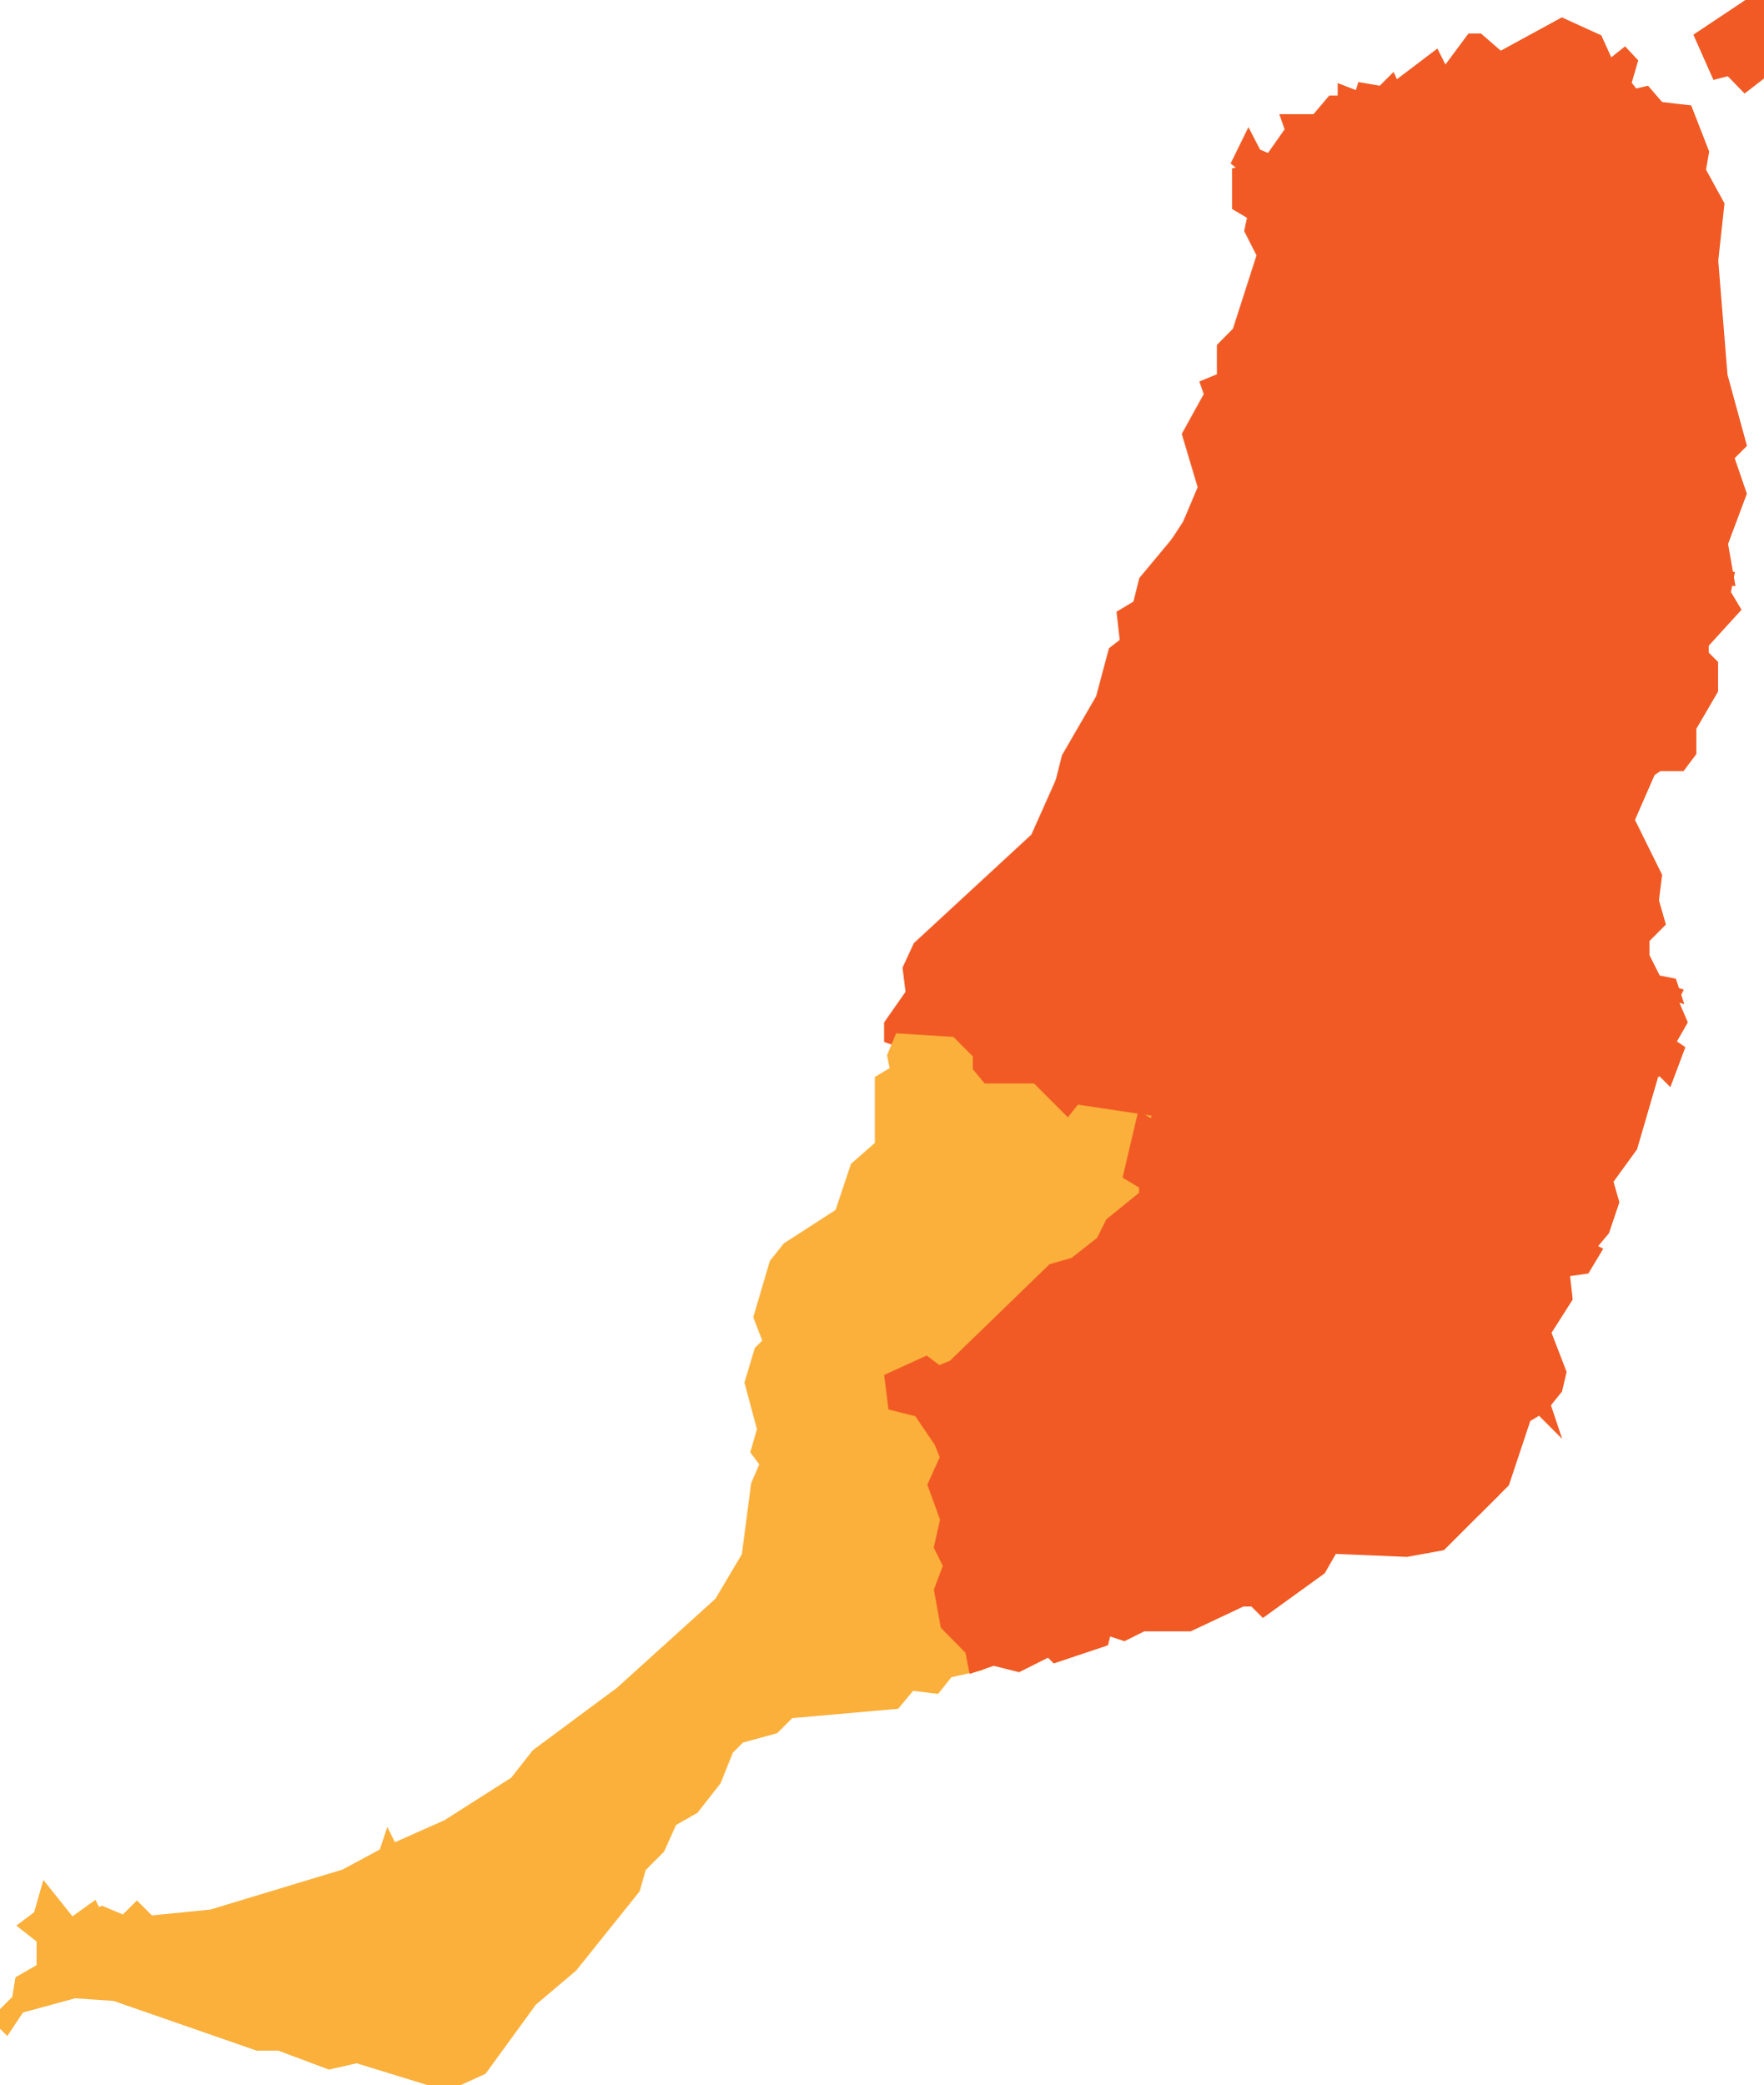
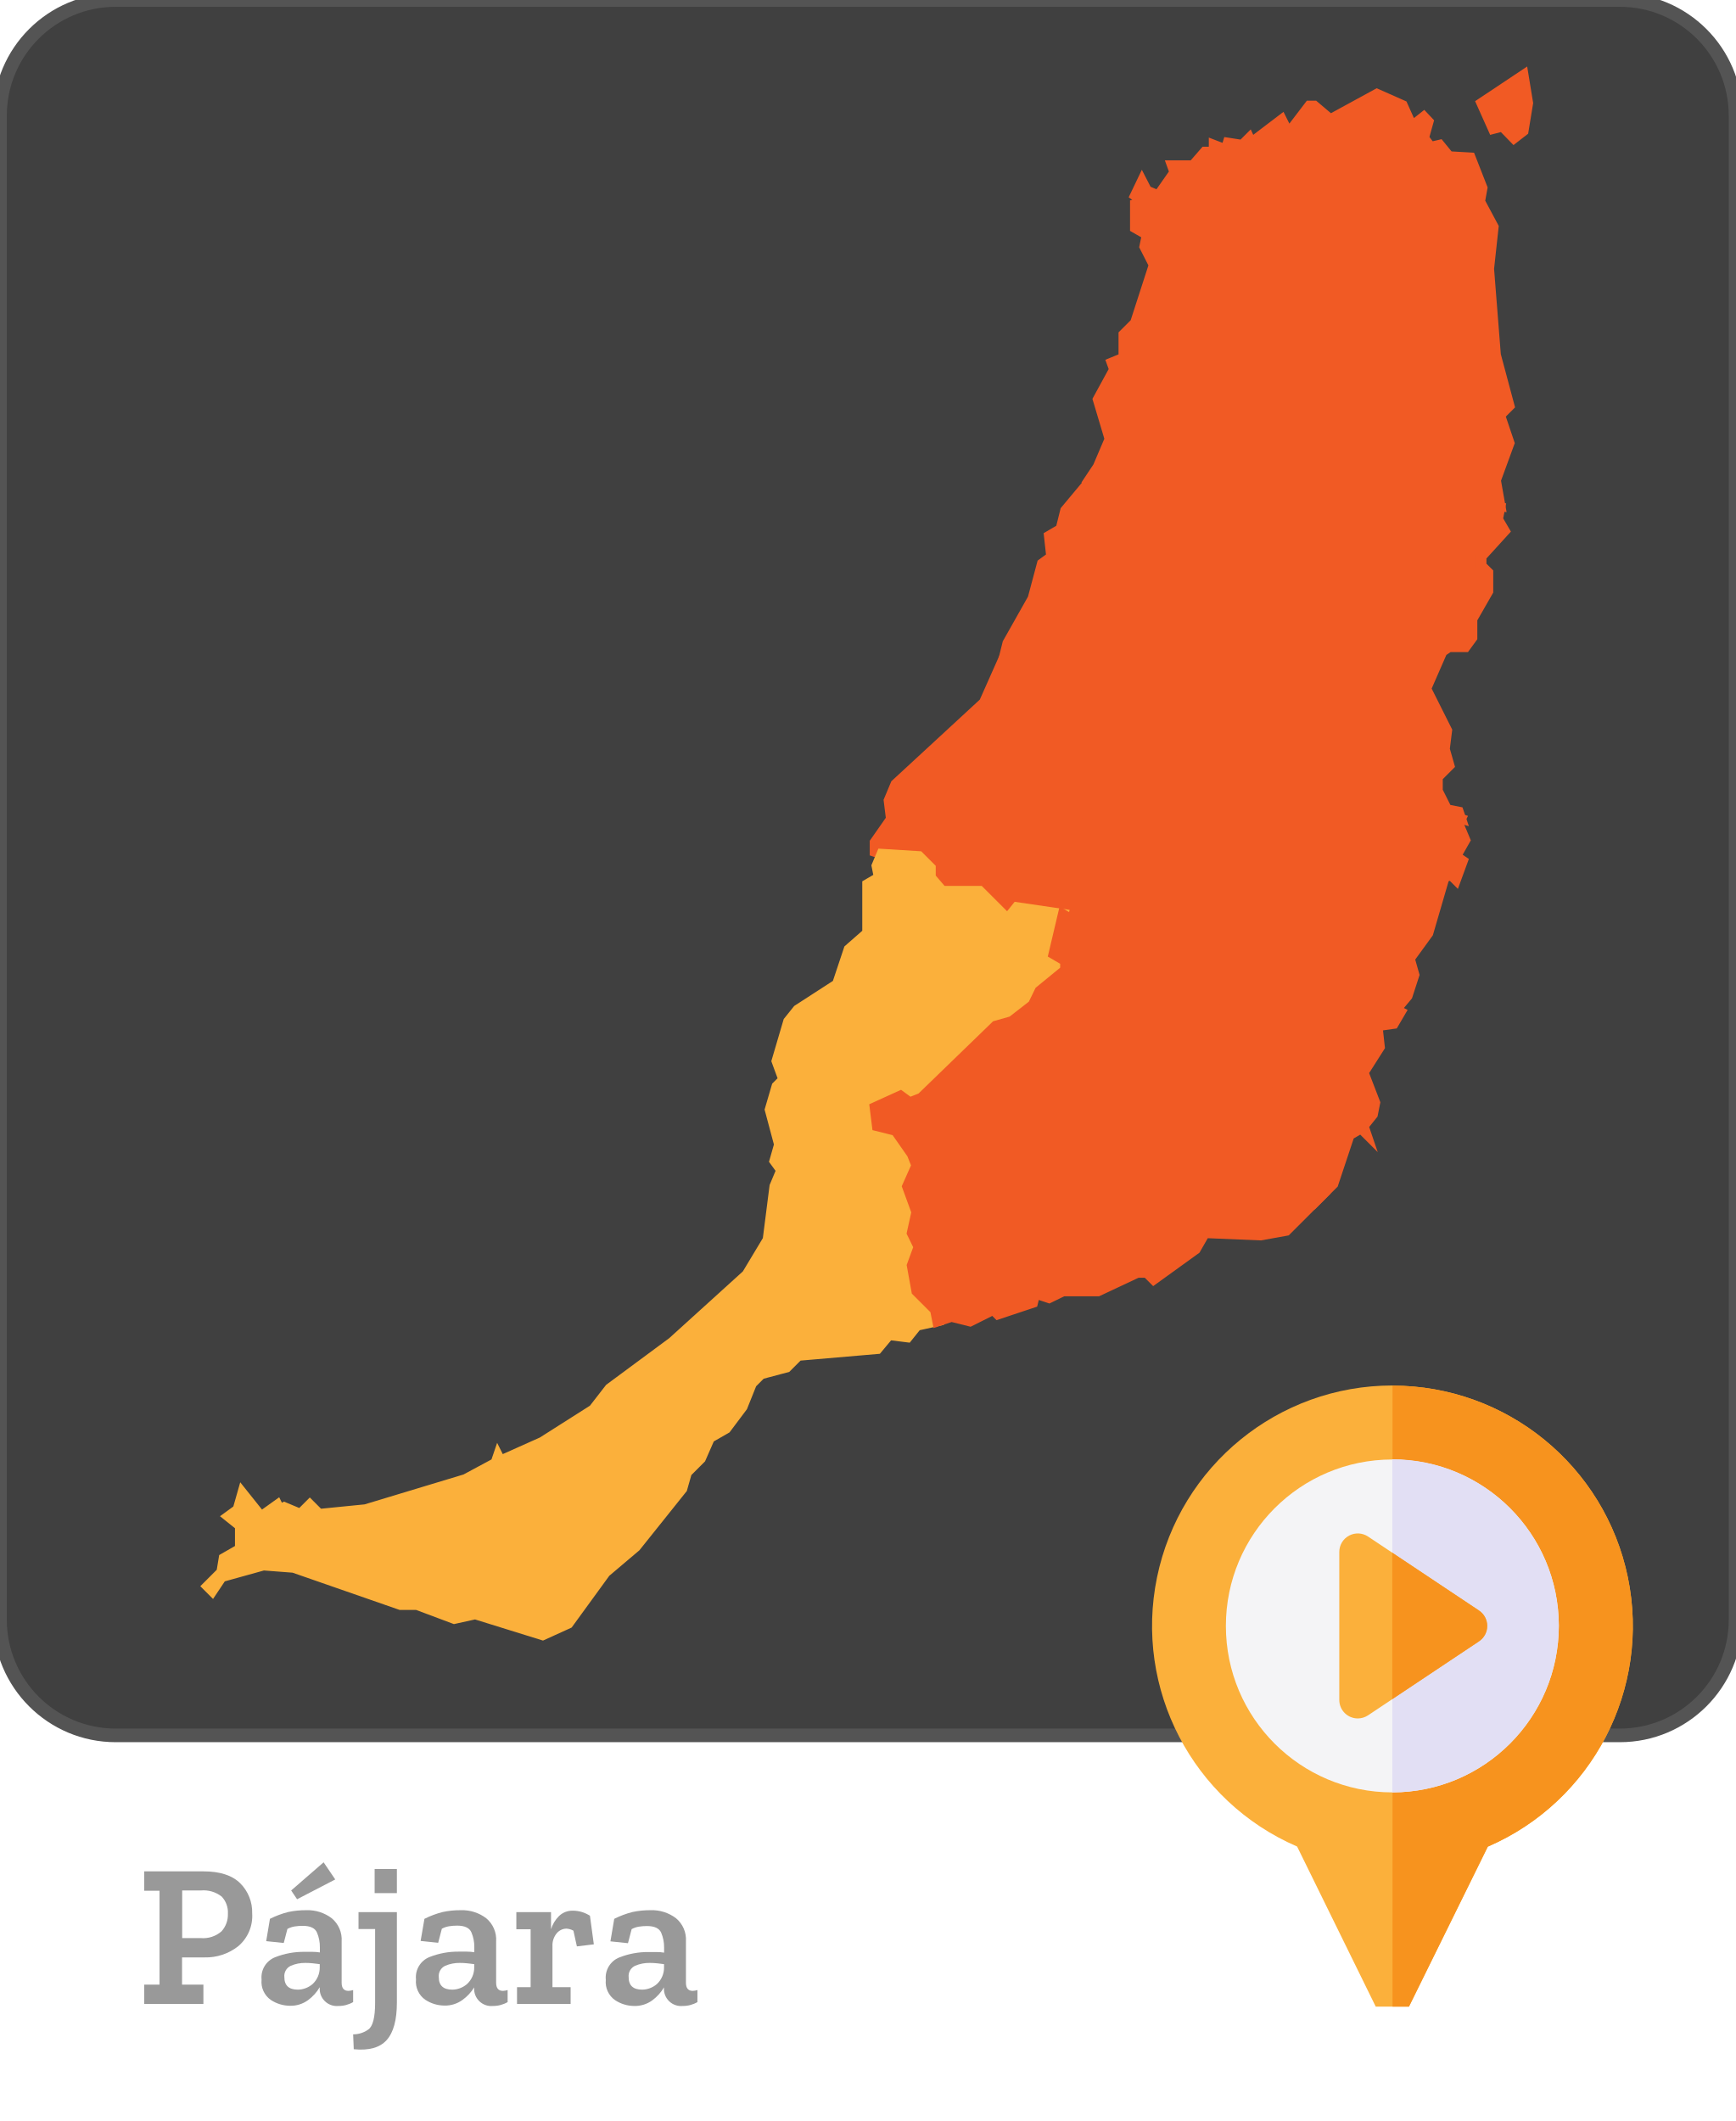
- <svg xmlns="http://www.w3.org/2000/svg" id="Municipios_de_la_provincia_de_Santa_Cruz_de_Tenerife" data-name="Municipios de la provincia de Santa Cruz de Tenerife" viewBox="0 0 255.12 301.43">
+ <svg xmlns="http://www.w3.org/2000/svg" id="Municipios_de_la_provincia_de_Santa_Cruz_de_Tenerife" data-name="Municipios de la provincia de Santa Cruz de Tenerife" viewBox="0 0 255.12 311.81">
  <defs>
-     <style>.cls-1{fill:#f15a24;stroke:#f15a24;}.cls-1,.cls-2{stroke-miterlimit:10;stroke-width:2px;}.cls-2{fill:#fbb03b;stroke:#fbb03b;}</style>
+     <style>.cls-1{fill:#404040;stroke:#545454;stroke-width:2px;}.cls-1,.cls-2,.cls-3{stroke-miterlimit:10;}.cls-2{fill:#f15a24;stroke:#f15a24;}.cls-2,.cls-3{stroke-width:1.52px;}.cls-3,.cls-5{fill:#fbb03b;}.cls-3{stroke:#fbb03b;}.cls-4{fill:#999;}.cls-6{fill:#f7931e;}.cls-7{fill:#f4f4f6;}.cls-8{fill:#e2dff4;}</style>
  </defs>
-   <path id="Antigua" class="cls-1" d="M242.1,143.76l-.45.9L243,147.8l-1.8,3.14,1.35.9-1.35,3.59-.9-.9L239,155l-3.14,10.78-3.59,4.94.9,3.14-1.35,4-2.25,2.7.9.45-1.35,2.25-3.14.45.45,4-3.14,4.94,2.25,5.84L225,200.8l-1.8,2.25.45,1.35-.9-.9-2.25,1.35-3.14,9.43L216,215.63l.45-1.35-22-34.59-29.2-17.52.9-5.84,4.49-6.29-1.35-12.58,1.35-2.7,9.88-3.14,5.84.9,8.53-2.25,1.35,1.35h3.14l4.94-1.8h3.14l8.08,5.39,6.29,1.35,2.25,2.25Z" />
-   <path id="Betancuria" class="cls-1" d="M153.61,113.21l5.84,1.35,5.39-1.35,3.14,2.25h2.7l1.35,4.49-.9,2.7,9.43,9-9.88,3.14-1.35,2.7L170.68,150l-4.49,6.29-.9,5.84-9-1.35-1.8,2.25-5.39-5.39h-7.19l-2.25-2.7v-1.8l-2.25-2.25-7.19-.45-1.35-.45v-1.8l3.14-4.49-.45-3.59L133,137,150,121.3Z" />
-   <path id="La_Oliva" data-name="La Oliva" class="cls-1" d="M254.24,0l-8.07,5.38,2.22,5,1.81-.47,2.22,2.28,1.81-1.4.88-5.38ZM225.93,3.63l-9,4.91-3.1-2.69h-.94l-4,5.38-1.35-2.69L201.66,13l-.41-.88-1.35,1.35L197.16,13l-.41,1.35-2.28-.88v1.35h-1.75l-2.28,2.69h-4l.47,1.35-3.16,4.5-2.22-.94-.94-1.81-1.35,2.75L181,24.74l-1.81.41v4.5L181.48,31,181,33.28l1.81,3.57L179.2,48.08,177,50.3v4.5l-2.28.94.47,1.35L172,62.87l2.28,7.66L172,75.92l-1.75,2.69,7.19,3.63,8.48,1.35h6.78l8.07-3.16,9.42,1.35,8.54-2.22L221,81.76l2.75.47,5.38-1.81,20.65,3.16-.88-5,2.69-7.19L249.74,66l1.81-1.81-2.69-9.83-1.35-16.67.88-8.07-2.69-4.91.47-2.69-2.28-5.85-4-.47L238,13.51l-1.75.41-1.35-1.75L235.82,9l-.88-.94-2.28,1.81-1.81-4Z" />
-   <path id="Pájara" class="cls-2" d="M130.26,150.49l7.19.45,2.25,2.25V155l2.25,2.7h7.19l5.39,5.39,1.8-2.25,9,1.35-1.8,7.64,2.25,1.35V173l-4.94,4-1.35,2.7-4,3.14-3.14.9-14.37,13.93-2.25.9-1.8-1.35-4.94,2.25.45,3.59,3.59.9,3.14,4.49.9,2.25-1.8,4,1.8,4.94-.9,4,1.35,2.7L136.1,230l.9,4.94,3.59,3.59.45,2.25-4,.9-1.8,2.25-3.59-.45-2.25,2.7-15.27,1.35-2.25,2.25-4.94,1.35-1.8,1.8-1.8,4.49-3.14,4L97,263.24l-1.8,4-2.7,2.7-.9,3.14-9,11.23-5.84,4.94-7.19,9.88-4.94,2.25-13-4-4,.9-7.19-2.7H37.28L16.62,288.4,10.78,288,2.7,290.2l-1.8,2.7L0,292l2.7-2.7.45-2.7,3.14-1.8v-4.49L4,278.52l1.8-1.35.9-3.14,3.59,4.49,3.14-2.25.45.9.9-.45L18,278.07l1.8-1.8,1.8,1.8,9-.9,19.31-5.84,5.84-3.14.45-1.35.45.9,8.09-3.59,9.88-6.29,3.14-4,12.13-9,14.37-13,4-6.74,1.35-10.33,1.35-3.14-1.35-1.8.9-3.14-1.8-6.74,1.35-4.49,1.35-1.35L110,190.47l2.25-7.64,1.8-2.25,7.64-4.94,2.25-6.74,3.59-3.14v-9.43l2.25-1.35-.45-2.25Z" />
-   <path id="Puerto_del_Rosario" data-name="Puerto del Rosario" class="cls-1" d="M249.74,83.56l-.45,2.25,1.35,2.25L246.14,93v1.8l1.35,1.35v3.59l-3.14,5.39v3.59l-1.35,1.8h-3.14l-1.35.9-3.14,7.19,4,8.09-.45,3.59.9,3.14-2.25,2.25v2.7l1.8,3.59,2.25.45.45,1.35-18-4.94-2.25-2.25-6.29-1.35-8.08-5.39h-3.14l-4.94,1.8h-3.14l-1.35-1.35-8.53,2.25-5.84-.9-9.43-9,.9-2.7-1.35-4.49H168l-3.14-2.25-5.39,1.35-5.84-1.35.9-3.59,4.94-8.53,1.8-6.74L163,93l-.45-4,2.25-1.35.9-3.59,4.49-5.39,7.19,3.59L186,83.56h6.74l8.09-3.14,9.43,1.35,8.53-2.25L221,81.77l2.69.45,5.39-1.8Z" />
-   <path id="Tuineje" class="cls-1" d="M216,215.63l-7.64,7.64-4.94.9-10.78-.45-1.8,3.14-8.08,5.84-1.35-1.35h-1.8L172,234.94h-6.74l-2.7,1.35-2.7-.9-.45,1.8-6.74,2.25-.9-.9-4.49,2.25-3.59-.9-2.69.9-.45-2.25L137,234.94l-.9-4.94,1.35-3.59-1.35-2.7.9-4-1.8-4.94,1.8-4-.9-2.25L133,203.95l-3.59-.9-.45-3.59,4.94-2.25,1.8,1.35,2.25-.9,14.37-13.93,3.14-.9,4-3.14,1.35-2.7,4.94-4v-1.8l-2.25-1.35,1.8-7.64,29.2,17.52,22,34.59Z" />
+   <rect class="cls-1" width="255.12" height="255.12" rx="17.01" ry="17.01" />
+   <path id="Antigua" class="cls-2" d="M214.7,120.42l-.34.68,1,2.39L214,125.89l1,.68-1,2.73-.68-.68-1,.34-2.39,8.2-2.73,3.76.68,2.39-1,3.08-1.71,2.05.68.34-1,1.71-2.39.34.34,3.08-2.39,3.76,1.71,4.44-.34,1.71-1.37,1.71.34,1-.68-.68-1.71,1-2.39,7.18-1,1,.34-1-16.74-26.31-22.21-13.33.68-4.44,3.42-4.78-1-9.57,1-2.05,7.52-2.39,4.44.68,6.49-1.71,1,1h2.39l3.76-1.37h2.39l6.15,4.1,4.78,1,1.71,1.71Z" />
+   <path id="Betancuria" class="cls-2" d="M147.38,97.18l4.44,1,4.1-1,2.39,1.71h2.05l1,3.42-.68,2.05,7.18,6.83-7.52,2.39-1,2.05,1,9.57L156.95,130l-.68,4.44-6.83-1-1.37,1.71L144,131H138.5L136.79,129V127.6l-1.71-1.71-5.47-.34-1-.34v-1.37l2.39-3.42-.34-2.73,1-2.39,13-12Z" />
+   <path id="La_Oliva" data-name="La Oliva" class="cls-2" d="M223.93,11.06l-6.14,4.09,1.69,3.78,1.38-.36,1.69,1.74,1.38-1.07.67-4.09ZM202.4,13.82l-6.85,3.74-2.36-2h-.71L189.4,19.6l-1-2L183.93,21l-.31-.67-1,1L180.5,21l-.31,1-1.74-.67v1h-1.33l-1.74,2h-3.07l.36,1-2.4,3.43-1.69-.71-.71-1.38-1,2.09,1.38,1-1.38.31v3.43l1.74,1-.36,1.74,1.38,2.71-2.76,8.54-1.69,1.69v3.43l-1.74.71.36,1-2.4,4.4,1.74,5.83-1.74,4.09-1.33,2,5.47,2.76,6.45,1h5.16l6.14-2.4,7.16,1,6.5-1.69,1.69,1.69,2.09.36,4.09-1.38,15.71,2.4-.67-3.78,2-5.47-1.38-4.09,1.38-1.38-2-7.47-1-12.68.67-6.14-2-3.74.36-2-1.74-4.45L213,23l-1.38-1.69-1.33.31-1-1.33.67-2.4-.67-.71-1.74,1.38-1.38-3.07Z" />
+   <path id="Pájara" class="cls-3" d="M129.61,125.55l5.47.34,1.71,1.71V129L138.5,131H144l4.1,4.1,1.37-1.71,6.83,1-1.37,5.81,1.71,1v1.37l-3.76,3.08-1,2.05-3.08,2.39-2.39.68-10.93,10.59-1.71.68-1.37-1-3.76,1.71.34,2.73,2.73.68,2.39,3.42.68,1.71-1.37,3.08,1.37,3.76-.68,3.08,1,2.05-1,2.73.68,3.76,2.73,2.73.34,1.71-3.08.68-1.37,1.71-2.73-.34-1.71,2.05-11.62,1-1.71,1.71-3.76,1-1.37,1.37-1.37,3.42L106.72,210l-2.39,1.37L103,214.4l-2.05,2.05-.68,2.39-6.83,8.54-4.44,3.76-5.47,7.52-3.76,1.71-9.91-3.08-3.08.68-5.47-2.05H58.88l-15.72-5.47-4.44-.34-6.15,1.71-1.37,2.05-.68-.68,2.05-2.05.34-2.05,2.39-1.37v-3.42l-1.71-1.37,1.37-1,.68-2.39,2.73,3.42,2.39-1.71.34.68.68-.34,2.39,1,1.37-1.37,1.37,1.37,6.83-.68,14.69-4.44,4.44-2.39.34-1,.34.68L79.72,212l7.52-4.78,2.39-3.08,9.23-6.83,10.93-9.91,3.08-5.13,1-7.86,1-2.39-1-1.37.68-2.39-1.37-5.13,1-3.42,1-1-1-2.73,1.71-5.81,1.37-1.71,5.81-3.76,1.71-5.13,2.73-2.39V130l1.71-1-.34-1.71Z" />
+   <path id="Puerto_del_Rosario" data-name="Puerto del Rosario" class="cls-2" d="M220.5,74.63l-.34,1.71,1,1.71-3.42,3.76v1.37l1,1v2.73L216.4,91v2.73l-1,1.37H213l-1,.68-2.39,5.47,3.08,6.15-.34,2.73.68,2.39-1.71,1.71v2.05l1.37,2.73,1.71.34.34,1L201,116.66,199.32,115l-4.78-1-6.15-4.1H186l-3.76,1.37h-2.39l-1-1-6.49,1.71-4.44-.68-7.18-6.83.68-2.05-1-3.42h-2.05l-2.39-1.71-4.1,1-4.44-1,.68-2.73L151.82,88l1.37-5.13,1.37-1-.34-3.08,1.71-1,.68-2.73,3.42-4.1,5.47,2.73,6.49,1h5.13l6.15-2.39,7.18,1,6.49-1.71,1.71,1.71,2.05.34,4.1-1.37Z" />
+   <path id="Tuineje" class="cls-2" d="M194.88,175.1l-5.81,5.81-3.76.68-8.2-.34-1.37,2.39-6.15,4.44-1-1H167.2l-5.81,2.73h-5.13l-2.05,1-2.05-.68-.34,1.37-5.13,1.71-.68-.68-3.42,1.71-2.73-.68-2.05.68-.34-1.71-2.73-2.73-.68-3.76,1-2.73-1-2.05.68-3.08-1.37-3.76,1.37-3.08-.68-1.71-2.39-3.42-2.73-.68-.34-2.73,3.76-1.71,1.37,1,1.71-.68,10.93-10.59,2.39-.68,3.08-2.39,1-2.05,3.76-3.08v-1.37l-1.71-1,1.37-5.81,22.21,13.33,16.74,26.31Z" />
+   <path class="cls-4" d="M37.07,281.28A5.82,5.82,0,0,1,35,286.13a7.68,7.68,0,0,1-4.94,1.63h-3.3v4H29.9v2.85H21.2v-2.85h2.25v-13.8H21.2v-2.85h8.7q3.63,0,5.4,1.74A6,6,0,0,1,37.07,281.28Zm-3.57.06a3.38,3.38,0,0,0-.91-2.52,4.3,4.3,0,0,0-3.08-.9H26.78v7h2.73a4.09,4.09,0,0,0,3.06-1A3.65,3.65,0,0,0,33.5,281.34Z" />
+   <path class="cls-4" d="M39.68,282.09a13.12,13.12,0,0,1,2.67-1,12.12,12.12,0,0,1,2.7-.27A5.83,5.83,0,0,1,48.76,282a4.08,4.08,0,0,1,1.46,3.42v6.06q0,1.2,1,1.2a2.63,2.63,0,0,0,.69-.12l0,1.77a4.25,4.25,0,0,1-2.16.57A2.52,2.52,0,0,1,47,292.2v-.06a6.38,6.38,0,0,1-1.7,1.89,4.33,4.33,0,0,1-2.71.84,5.17,5.17,0,0,1-2.77-.85,3.24,3.24,0,0,1-1.37-3,3.18,3.18,0,0,1,2-3.29,11.42,11.42,0,0,1,4.29-.79l1.17,0q.6,0,1.11.09v-.75a5.35,5.35,0,0,0-.42-2.16q-.42-1-2.1-1a7.35,7.35,0,0,0-1.19.09,3.43,3.43,0,0,0-1.06.36l-.54,2.07-2.58-.27ZM47,289.23v-.48l-1-.12a10,10,0,0,0-1.11-.06,5.24,5.24,0,0,0-2.14.42,1.65,1.65,0,0,0-.95,1.68q0,1.83,2,1.83a3.39,3.39,0,0,0,2.16-.83A3.29,3.29,0,0,0,47,289.23Zm2.28-12.93-5.61,2.91-.87-1.29,4.77-4.14Z" />
+   <path class="cls-4" d="M58.34,294.42q0,3.81-1.5,5.49T52,301.26l-.09-2.19a3.8,3.8,0,0,0,2.23-.71q1-.7,1-3.94V283.59H52.7V281.1h5.64Zm-3.27-16.11v-3.54h3.27v3.54Z" />
+   <path class="cls-4" d="M62.39,282.09a13.1,13.1,0,0,1,2.67-1,12.11,12.11,0,0,1,2.7-.27A5.83,5.83,0,0,1,71.47,282a4.08,4.08,0,0,1,1.46,3.42v6.06q0,1.2,1,1.2a2.62,2.62,0,0,0,.69-.12l0,1.77a4.25,4.25,0,0,1-2.16.57,2.52,2.52,0,0,1-2.76-2.67v-.06A6.38,6.38,0,0,1,68,294a4.33,4.33,0,0,1-2.71.84,5.17,5.17,0,0,1-2.77-.85,3.24,3.24,0,0,1-1.37-3,3.18,3.18,0,0,1,2-3.29,11.41,11.41,0,0,1,4.29-.79l1.17,0q.6,0,1.11.09v-.75a5.33,5.33,0,0,0-.42-2.16q-.42-1-2.1-1a7.34,7.34,0,0,0-1.18.09,3.44,3.44,0,0,0-1.07.36l-.54,2.07-2.58-.27Zm7.32,7.14v-.48l-1-.12a10,10,0,0,0-1.11-.06,5.25,5.25,0,0,0-2.15.42,1.65,1.65,0,0,0-.95,1.68q0,1.83,2,1.83a3.39,3.39,0,0,0,2.16-.83A3.29,3.29,0,0,0,69.71,289.23Z" />
+   <path class="cls-4" d="M84.2,280.89a4.59,4.59,0,0,1,2.52.75l.57,4.2-2.49.3-.51-2.31a2.39,2.39,0,0,0-1-.3,1.89,1.89,0,0,0-1.46.69,2.78,2.78,0,0,0-.62,1.92v6h2.67v2.46H76v-2.46h2v-8.52h-2.1V281.1H81v2.52a4.66,4.66,0,0,1,1.16-1.93A2.82,2.82,0,0,1,84.2,280.89Z" />
+   <path class="cls-4" d="M90.29,282.09a13.12,13.12,0,0,1,2.67-1,12.12,12.12,0,0,1,2.7-.27A5.83,5.83,0,0,1,99.37,282a4.08,4.08,0,0,1,1.46,3.42v6.06q0,1.2,1,1.2a2.63,2.63,0,0,0,.69-.12l0,1.77a4.25,4.25,0,0,1-2.16.57,2.52,2.52,0,0,1-2.76-2.67v-.06a6.38,6.38,0,0,1-1.7,1.89,4.33,4.33,0,0,1-2.71.84,5.17,5.17,0,0,1-2.77-.85,3.24,3.24,0,0,1-1.37-3,3.18,3.18,0,0,1,2-3.29,11.42,11.42,0,0,1,4.29-.79l1.17,0q.6,0,1.11.09v-.75a5.35,5.35,0,0,0-.42-2.16q-.42-1-2.1-1a7.35,7.35,0,0,0-1.19.09,3.43,3.43,0,0,0-1.06.36l-.54,2.07-2.58-.27Zm7.32,7.14v-.48l-1-.12a10,10,0,0,0-1.11-.06,5.24,5.24,0,0,0-2.14.42,1.65,1.65,0,0,0-.95,1.68q0,1.83,2,1.83a3.39,3.39,0,0,0,2.16-.83A3.29,3.29,0,0,0,97.61,289.23Z" />
+   <path class="cls-5" d="M204.67,203.68a35.34,35.34,0,0,0-14,67.78L202.23,295h4.88l11.59-23.52a35.34,35.34,0,0,0-14-67.78Z" />
+   <path class="cls-6" d="M207.11,295l11.59-23.52a35.34,35.34,0,0,0-14-67.78V295Z" />
+   <path class="cls-7" d="M204.67,263.5A24.47,24.47,0,1,1,229.14,239,24.5,24.5,0,0,1,204.67,263.5Z" />
+   <path class="cls-8" d="M229.14,239a24.5,24.5,0,0,0-24.47-24.47V263.5A24.5,24.5,0,0,0,229.14,239Z" />
+   <path class="cls-5" d="M199.59,252.63a2.72,2.72,0,0,1-2.72-2.72V228.15a2.72,2.72,0,0,1,4.23-2.26l16.31,10.88a2.72,2.72,0,0,1,0,4.52L201.1,252.17a2.72,2.72,0,0,1-1.51.46Z" />
+   <path class="cls-6" d="M217.41,236.77l-12.75-8.5v21.52l12.75-8.5a2.72,2.72,0,0,0,0-4.52Z" />
</svg>
